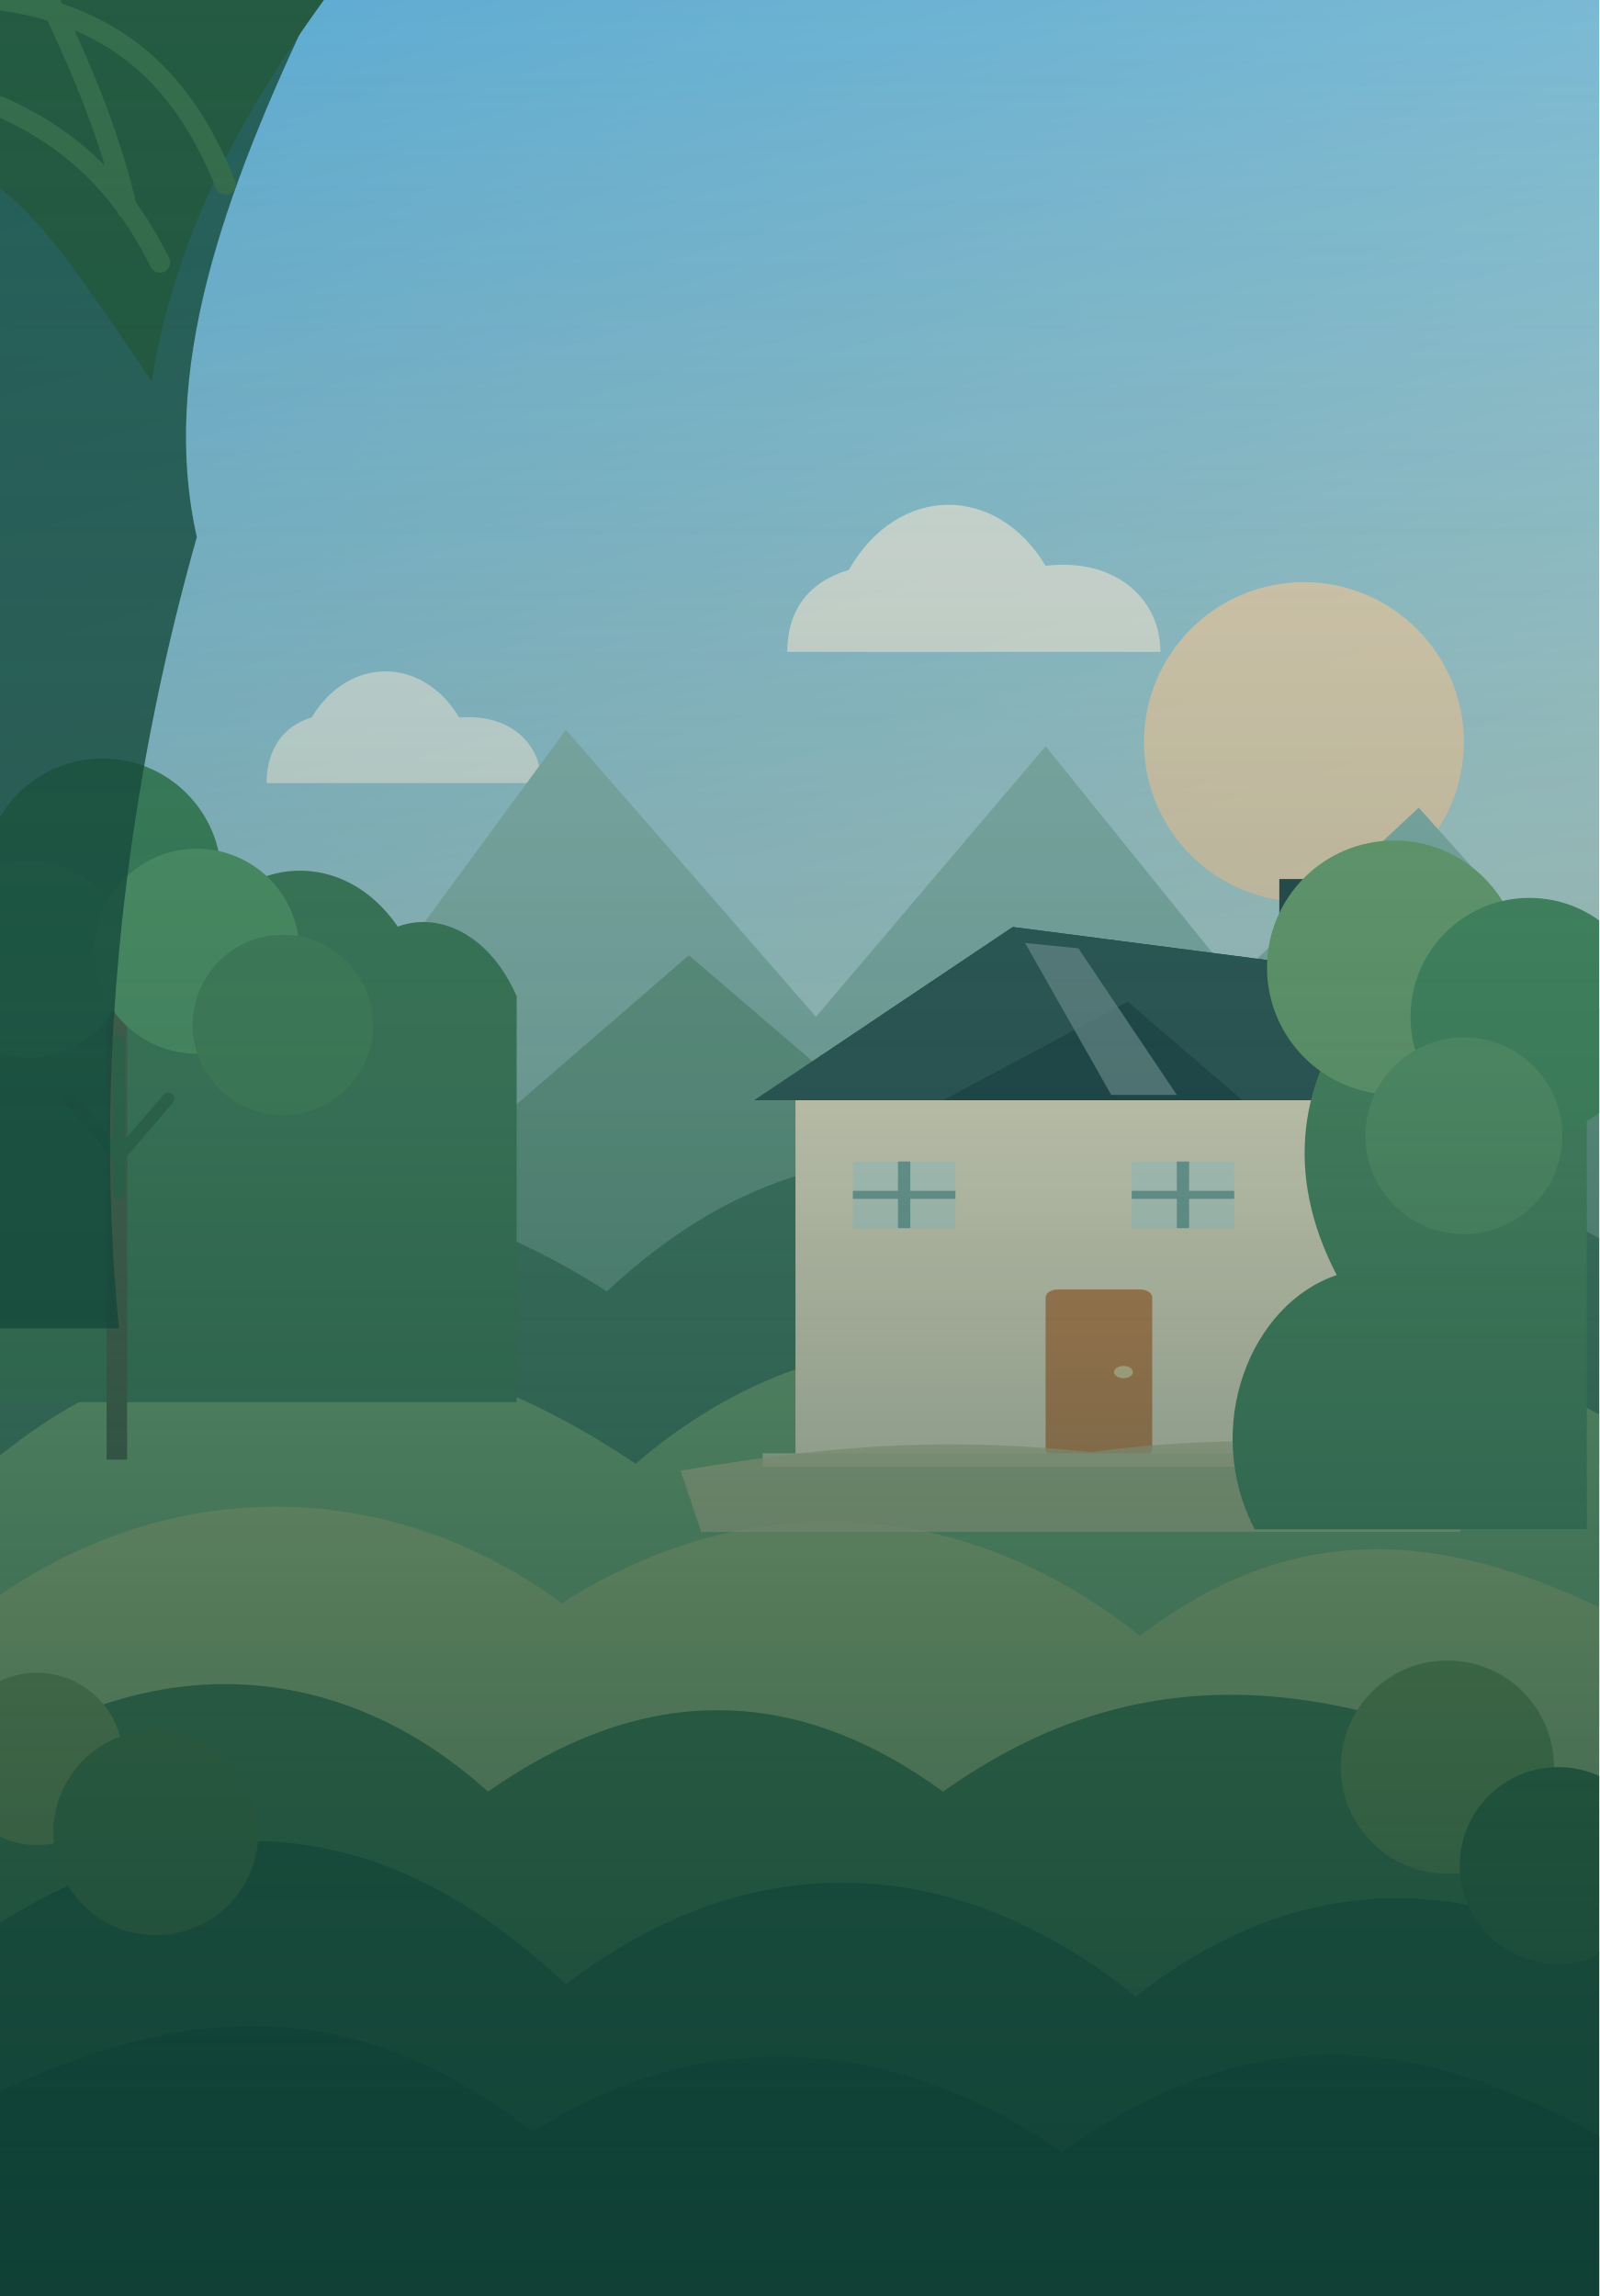
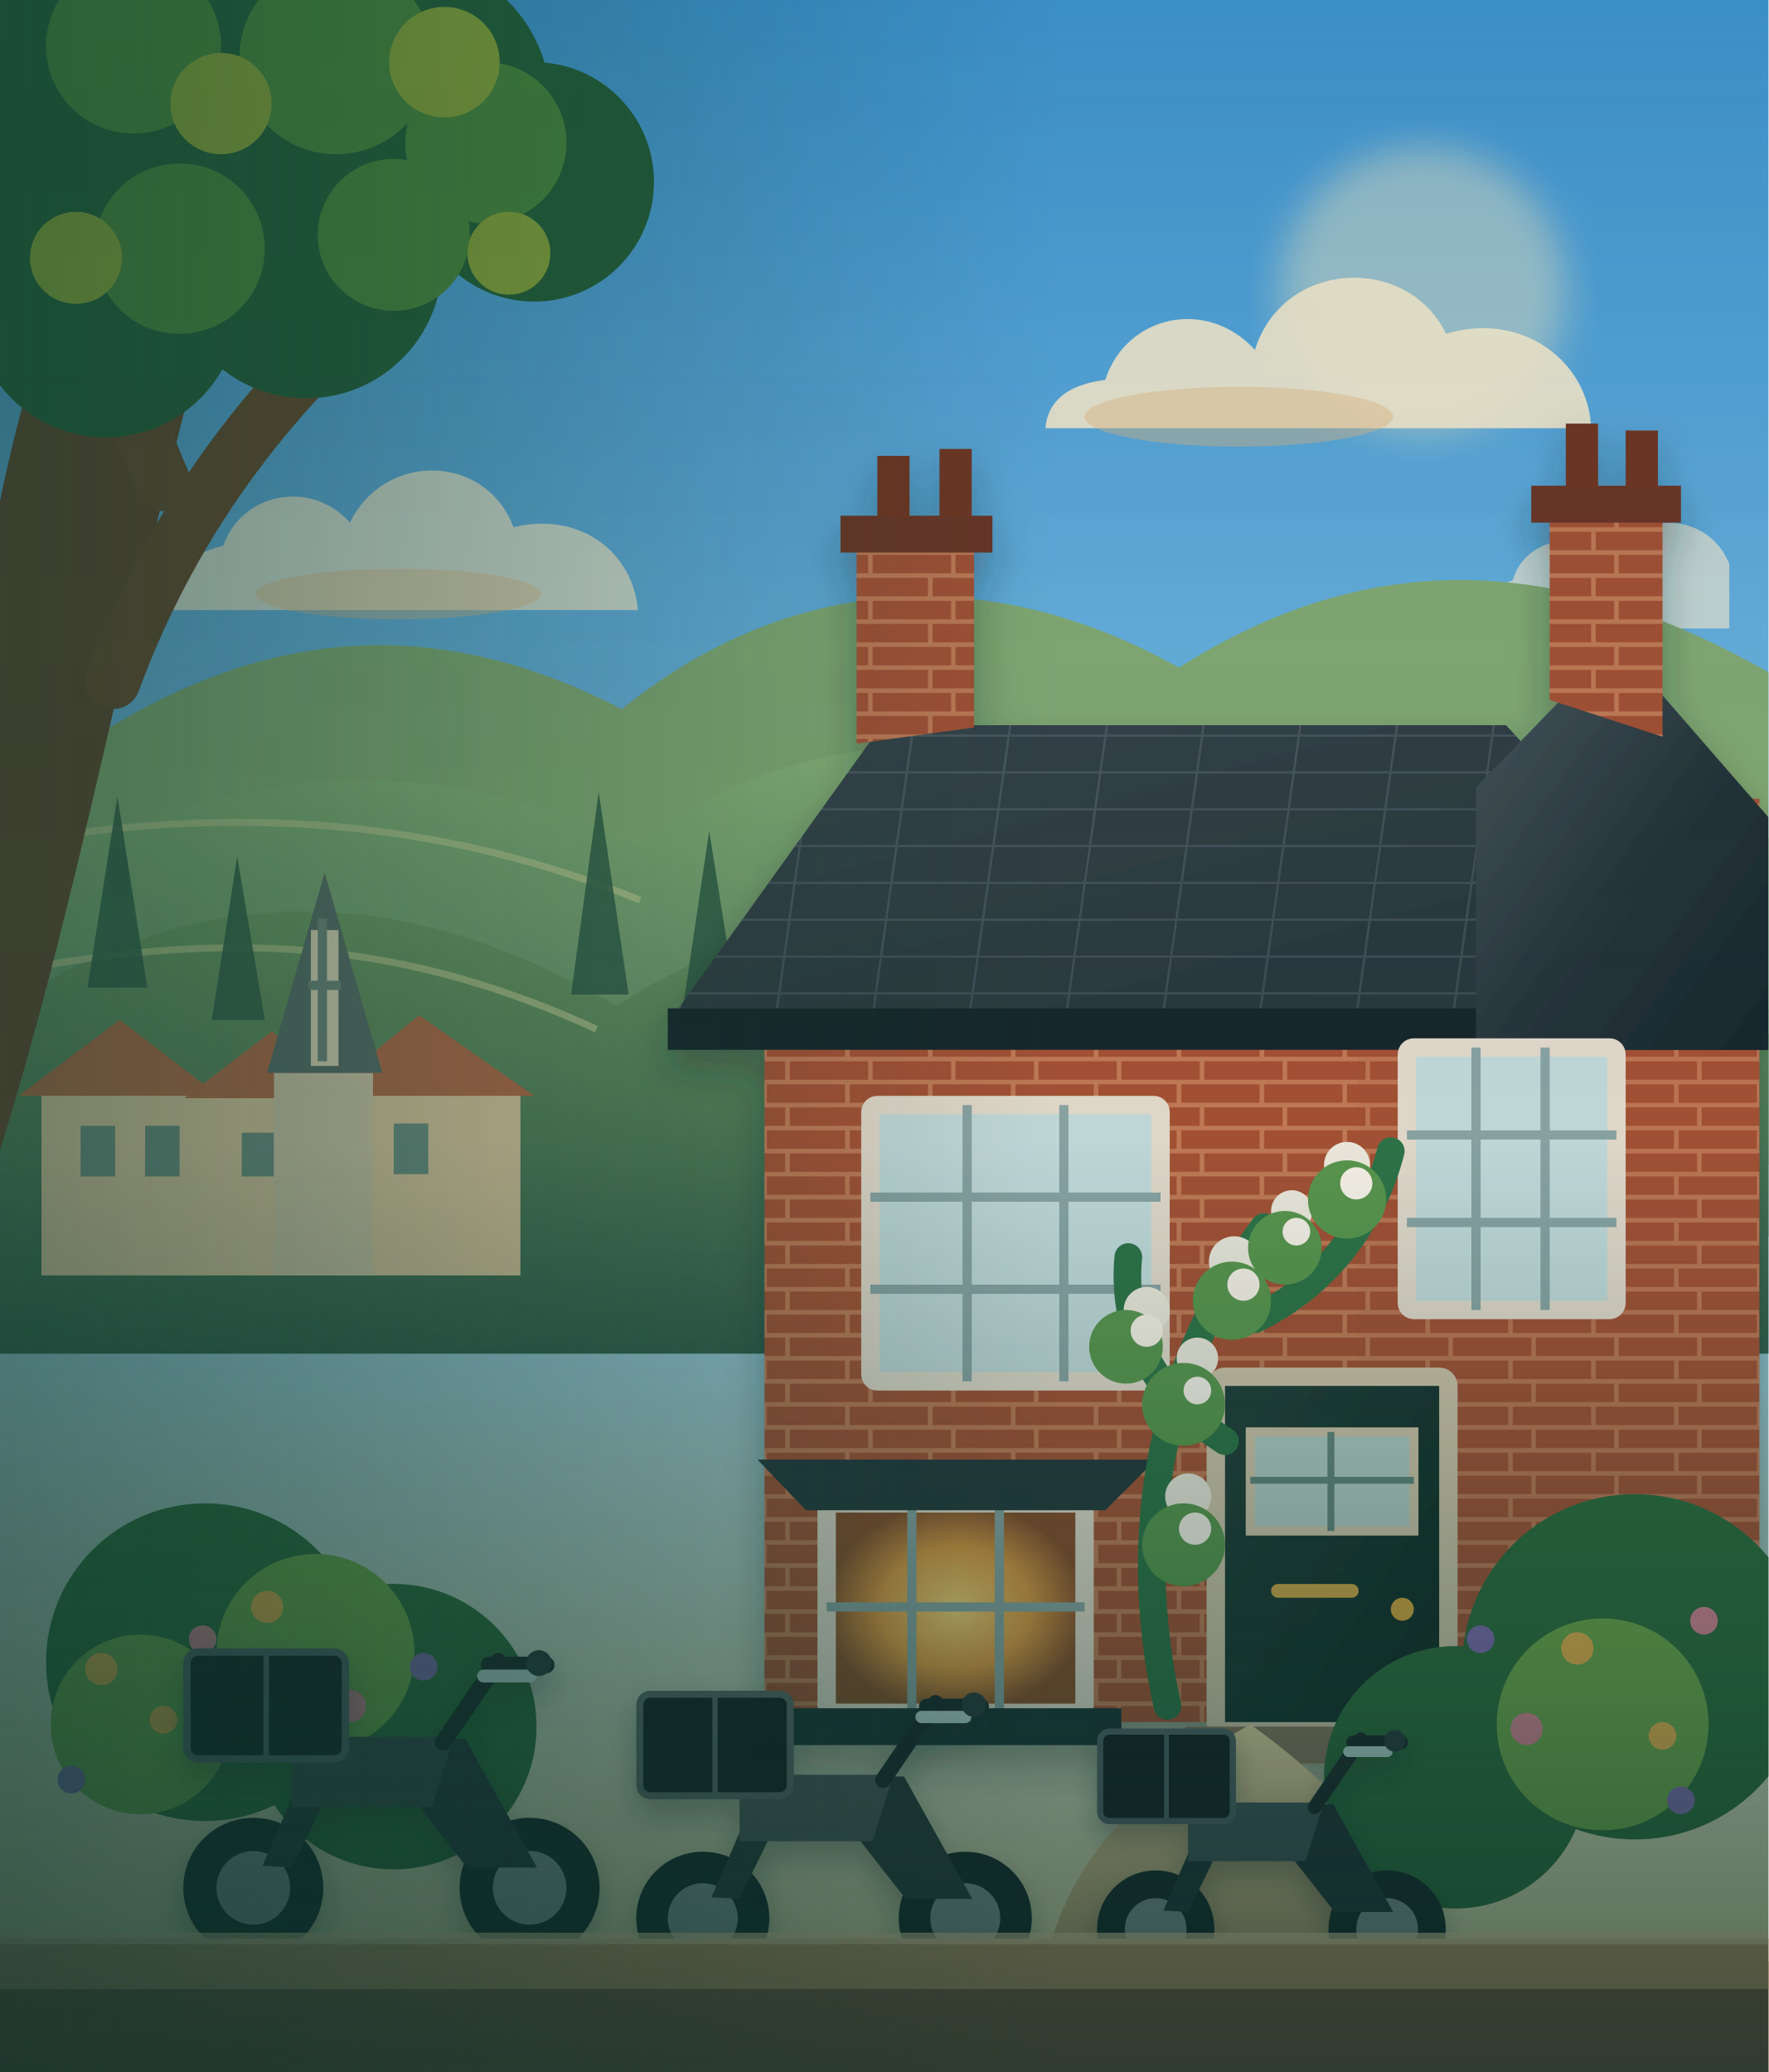
- <svg xmlns="http://www.w3.org/2000/svg" width="390" height="560" viewBox="0 0 390 560" preserveAspectRatio="xMidYMid slice">
+ <svg xmlns="http://www.w3.org/2000/svg" width="768" height="900" viewBox="0 0 768 900" preserveAspectRatio="xMidYMid slice">
  <defs>
-     <linearGradient id="householdSky" x1="0%" y1="0%" x2="20%" y2="100%">
-       <stop offset="0" stop-color="#59A9D2" />
-       <stop offset="0.56" stop-color="#B8D9D9" />
-       <stop offset="1" stop-color="#D4DFBF" />
-     </linearGradient>
-     <linearGradient id="householdShade" x1="0%" y1="0%" x2="0%" y2="100%">
-       <stop offset="0" stop-color="#123E35" stop-opacity="0" />
-       <stop offset="0.48" stop-color="#123E35" stop-opacity="0.28" />
-       <stop offset="1" stop-color="#0D3D34" stop-opacity="0.83" />
-     </linearGradient>
+     <linearGradient id="sky" x1="0" y1="0" x2="0" y2="1">
+       <stop offset="0" stop-color="#4199db" />
+       <stop offset=".55" stop-color="#86c6eb" />
+       <stop offset="1" stop-color="#f1d89e" />
+     </linearGradient>
+     <linearGradient id="hillFar" x1="0" y1="0" x2="0" y2="1">
+       <stop stop-color="#8eb77b" />
+       <stop offset="1" stop-color="#567f62" />
+     </linearGradient>
+     <linearGradient id="hillNear" x1="0" y1="0" x2="0" y2="1">
+       <stop stop-color="#719a63" />
+       <stop offset="1" stop-color="#365f4d" />
+     </linearGradient>
+     <linearGradient id="roof" x1="0" y1="0" x2="1" y2="1">
+       <stop stop-color="#4d5860" />
+       <stop offset=".55" stop-color="#26343b" />
+       <stop offset="1" stop-color="#17262d" />
+     </linearGradient>
+     <linearGradient id="door" x1="0" y1="0" x2="1" y2="1">
+       <stop stop-color="#253f3b" />
+       <stop offset="1" stop-color="#102724" />
+     </linearGradient>
+     <linearGradient id="path" x1="0" y1="0" x2="0" y2="1">
+       <stop stop-color="#e9d4a4" />
+       <stop offset="1" stop-color="#a9815a" />
+     </linearGradient>
+     <linearGradient id="shade" x1="0" y1="0" x2="0" y2="1">
+       <stop offset="0" stop-color="#0b392f" stop-opacity=".12" />
+       <stop offset=".55" stop-color="#0b392f" stop-opacity=".05" />
+       <stop offset="1" stop-color="#092f29" stop-opacity=".68" />
+     </linearGradient>
+     <linearGradient id="leftShade" x1="0" y1="0" x2="1" y2="0">
+       <stop stop-color="#123d31" stop-opacity=".48" />
+       <stop offset=".6" stop-color="#123d31" stop-opacity="0" />
+     </linearGradient>
+     <radialGradient id="windowGlow">
+       <stop stop-color="#ffd778" />
+       <stop offset=".58" stop-color="#e69b42" />
+       <stop offset="1" stop-color="#8c4e2b" />
+     </radialGradient>
+     <pattern id="brick" width="36" height="20" patternUnits="userSpaceOnUse">
+       <rect width="36" height="20" fill="#a95134" />
+       <path d="M0 0h36M0 20h36M0 10h36M18 0v10M8 10v10" fill="none" stroke="#d38a65" stroke-width="2" opacity=".72" />
+     </pattern>
+     <pattern id="slate" width="42" height="16" patternUnits="userSpaceOnUse" patternTransform="skewX(-8)">
+       <rect width="42" height="16" fill="#303d44" />
+       <path d="M0 15.5h42M21 0v16" fill="none" stroke="#637078" stroke-width="1" opacity=".6" />
+     </pattern>
+     <filter id="softShadow" x="-30%" y="-30%" width="160%" height="180%">
+       <feDropShadow dx="0" dy="9" stdDeviation="8" flood-color="#132d27" flood-opacity=".34" />
+     </filter>
+     <filter id="softBlur">
+       <feGaussianBlur stdDeviation="8" />
+     </filter>
  </defs>
-   <rect height="560" width="390" fill="url(#householdSky)" />
-   <circle cx="318" cy="181" fill="#F8D9B3" opacity="0.83" r="39" />
-   <path d="M207 139c12-21 36-21 48-1 17-2 28 8 28 21h-91c0-10 5-17 15-20Z" fill="#FFF5E6" opacity="0.7" />
-   <path d="M76 175c9-15 27-15 36 0 12-1 20 6 20 16H65c0-8 4-14 11-16Z" fill="#FFF8EC" opacity="0.64" />
-   <path d="M0 251 49 208l42 34 47-64 61 70 56-66 46 57 45-42 44 49v139H0Z" fill="#8CB9B4" />
-   <path d="m0 277 62-48 54 49 52-45 63 54 51-48 52 45 56-38v111H0Z" fill="#6C9F8D" />
-   <path d="M0 319c48-39 102-34 148-4 48-45 100-40 150-4 32-23 62-26 92-9v119H0Z" fill="#477E68" />
-   <path d="M0 355c52-42 109-29 155 2 48-41 102-35 144 0 32-28 59-30 91-12v95H0Z" fill="#75A879" />
-   <path d="M0 389c44-30 96-28 137 2 49-31 101-24 141 8 38-29 74-25 112-7v73H0Z" fill="#9BB780" />
-   <g transform="translate(0 87) scale(1 0.65)">
-     <path d="M194 270h151v143H194z" fill="#F5EAD0" />
-     <path d="M184 279 247 214l110 22 18 43Z" fill="#244A4E" />
-     <path d="m247 214 110 22 18 43h-72l-28-37-45 37h-46Z" fill="#315C5C" />
-     <path d="m250 220 13 2 24 55h-16Z" fill="#78989A" opacity="0.76" />
-     <path d="M312 221v-25h15v28" fill="#294E4F" />
-     <rect x="208" y="302" width="25" height="25" fill="#D8EAE0" />
-     <path d="M220.5 302v25m-12.5-12.5h25" stroke="#83AFAA" stroke-width="3" />
-     <rect x="276" y="302" width="25" height="25" fill="#D8EAE0" />
-     <path d="M288.5 302v25M276 314.5h25" stroke="#83AFAA" stroke-width="3" />
-     <rect x="255" y="350" width="26" height="63" rx="3" fill="#D98D57" />
-     <circle cx="274" cy="381" fill="#F4D9A6" r="2.3" />
-     <path d="M186 414h175" stroke="#D0D2B4" stroke-width="5" />
-     <path d="M166 418c42-11 68-12 100-7 35-7 66-5 97 8l-7 22H171Z" fill="#C8C49C" opacity="0.72" />
-   </g>
-   <path d="M0 236c13-17 32-22 48-8 12-20 36-21 49-2 11-4 23 3 29 17v99H0Z" fill="#43815F" />
-   <rect x="26" y="217" width="5" height="139" fill="#4D6650" />
-   <circle cx="25" cy="214" r="29" fill="#3F865F" />
-   <circle cx="7" cy="234" r="24" fill="#4D9668" />
-   <circle cx="48" cy="232" r="25" fill="#559B6D" />
-   <circle cx="69" cy="250" r="22" fill="#498A61" />
-   <path d="M29 254v37m-12-23 12 14 12-14" fill="none" stroke="#356D50" stroke-linecap="round" stroke-width="3" />
-   <path d="M332 244c14-22 40-22 55-1v130h-81c-13-25-1-55 20-62-13-25-9-48 6-67Z" fill="#508F68" />
-   <circle cx="340" cy="236" r="31" fill="#72A978" />
-   <circle cx="373" cy="248" r="29" fill="#4C9268" />
-   <circle cx="357" cy="277" r="24" fill="#5E9D70" />
-   <path d="M0 428c42-27 86-21 119 9 37-26 74-27 111 0 49-35 100-29 160 4v119H0Z" fill="#437A52" />
-   <path d="M0 469c56-35 101-20 138 15 47-36 97-31 139 3 34-27 73-32 113-11v84H0Z" fill="#285F45" />
-   <path d="M0 510c49-23 89-22 130 10 45-29 92-21 129 5 43-31 83-31 131-4v39H0Z" fill="#1B503D" />
-   <path d="M0 324V0h77C54 48 39 91 48 131c-15 53-26 121-19 193Z" fill="#174D3F" opacity="0.8" />
-   <path d="M0 0h79C55 33 42 62 37 93 22 71 11 54 0 46Z" fill="#245B42" />
-   <path d="M0 0c29 4 45 20 55 45M0 26c18 8 30 20 39 38M12 0c9 19 15 34 19 51" fill="none" stroke="#356E4D" stroke-linecap="round" stroke-width="5" />
-   <circle cx="9" cy="429" fill="#77955B" r="21" />
-   <circle cx="38" cy="447" fill="#49794B" r="25" />
-   <circle cx="353" cy="431" fill="#6B9257" r="26" />
-   <circle cx="380" cy="455" fill="#386D47" r="24" />
-   <rect height="560" width="390" fill="url(#householdShade)" />
+   <rect width="768" height="900" fill="url(#sky)" />
+   <circle cx="618" cy="126" r="62" fill="#fff0c8" opacity=".45" filter="url(#softBlur)" />
+   <g fill="#fff1d5" opacity=".9">
+     <path d="M480 165c9-28 44-36 65-13 12-39 66-42 83-7 33-10 62 12 63 41H454c1-12 10-19 26-21Z" />
+     <path d="M97 237c8-23 38-29 55-10 15-31 59-30 71 2 29-7 52 11 54 36H70c2-15 11-24 27-28Z" opacity=".84" />
+     <path d="M657 252c5-18 29-23 42-9 11-22 43-21 52 2v28h-112c1-10 7-17 18-21Z" opacity=".72" />
+   </g>
+   <g fill="#e8b982" opacity=".42">
+     <ellipse cx="538" cy="181" rx="67" ry="13" />
+     <ellipse cx="173" cy="258" rx="62" ry="11" />
+   </g>
+   <path d="M0 350c90-74 175-91 270-42 72-58 158-65 242-18 85-54 168-48 256 2v214H0Z" fill="#87ad76" />
+   <path d="M0 390c86-58 181-68 276-23 69-51 152-57 236-14 87-44 170-37 256 11v173H0Z" fill="url(#hillFar)" />
+   <path d="M0 439c95-64 186-50 268-2 80-54 173-45 252 7 90-44 168-38 248 5v139H0Z" fill="url(#hillNear)" />
+   <g fill="none" stroke="#d3d69a" stroke-width="3" opacity=".55">
+     <path d="M0 367c104-19 194-10 278 24" />
+     <path d="M15 420c92-16 163-10 244 27" />
+   </g>
+   <g fill="#315b45" opacity=".86">
+     <path d="m38 429 13-83 13 83Z" />
+     <path d="m92 443 11-71 12 71Z" />
+     <path d="m248 432 12-88 13 88Z" />
+     <path d="m294 455 14-94 15 94Z" />
+     <path d="m712 438 14-86 13 86Z" />
+   </g>
+   <g opacity=".96">
+     <path d="M18 475h208v79H18Z" fill="#e4c8a0" />
+     <g fill="#b86643">
+       <path d="m8 476 44-33 43 33Z" />
+       <path d="m80 477 38-29 39 29Z" />
+       <path d="m139 476 43-35 50 35Z" />
+     </g>
+     <g fill="#6f8c83">
+       <rect x="35" y="489" width="15" height="22" />
+       <rect x="63" y="489" width="15" height="22" />
+       <rect x="105" y="492" width="14" height="19" />
+       <rect x="171" y="488" width="15" height="22" />
+     </g>
+     <path d="M119 466h43v88h-43Z" fill="#d8c7aa" />
+     <path d="m116 466 25-87 25 87Z" fill="#596966" />
+     <rect x="135" y="404" width="12" height="59" fill="#e5d7ba" />
+     <path d="M134 428h14M140 399v62" stroke="#71837c" stroke-width="4" />
+   </g>
+   <g filter="url(#softShadow)">
+     <path d="M332 404h418v344H332Z" fill="url(#brick)" />
+     <path d="M590 347h174v401H590Z" fill="#9e4b32" />
+     <path d="M590 347h174v401H590Z" fill="url(#brick)" opacity=".92" />
+     <path d="M294 439 383 315h271l114 124Z" fill="url(#roof)" />
+     <path d="M294 439 383 315h271l114 124Z" fill="url(#slate)" opacity=".72" />
+     <path d="M290 438h478v18H290Z" fill="#17262c" />
+     <path d="M641 342 702 279l66 76v101H641Z" fill="url(#roof)" />
+     <path d="M372 323v-98h51v91" fill="url(#brick)" />
+     <path d="M365 224h66v16h-66Z" fill="#6e3428" />
+     <path d="M381 225v-27h14v27M408 225v-30h14v30" fill="#753522" />
+     <path d="M673 304v-91h49v107" fill="url(#brick)" />
+     <path d="M665 211h65v16h-65Z" fill="#6e3428" />
+     <path d="M680 212v-28h14v28M706 212v-25h14v25" fill="#753522" />
+     <g stroke="#e9ded0" stroke-width="8">
+       <rect x="378" y="480" width="126" height="120" rx="3" fill="#c8dedf" />
+       <rect x="611" y="455" width="91" height="114" rx="3" fill="#c8dedf" />
+       <rect x="359" y="653" width="112" height="91" rx="3" fill="url(#windowGlow)" />
+     </g>
+     <g fill="none" stroke="#8da6a7" stroke-width="4">
+       <path d="M420 480v120M462 480v120M378 520h126M378 560h126" />
+       <path d="M641 455v114M671 455v114M611 493h91M611 531h91" />
+       <path d="M396 653v91M434 653v91M359 698h112" />
+     </g>
+     <path d="M329 634h173l-22 22H350Z" fill="#26373d" />
+     <path d="M343 742h144v16H343Z" fill="#1e3034" />
+     <rect x="528" y="598" width="101" height="154" rx="4" fill="url(#door)" stroke="#d7c8ae" stroke-width="8" />
+     <path d="M543 622h71v43h-71Z" fill="#b8d0ca" stroke="#d7c8ae" stroke-width="4" />
+     <path d="M578 622v43M543 643h71" stroke="#66877d" stroke-width="3" />
+     <circle cx="609" cy="699" r="5" fill="#dba841" />
+     <rect x="552" y="688" width="38" height="6" rx="3" fill="#d9aa49" />
+     <path d="M515 750h130v16H515Z" fill="#8d735f" />
+   </g>
+   <g>
+     <path d="M507 741c-17-77-2-150 42-208M532 626c-31-20-45-48-42-80M545 573c31-15 51-42 59-73" fill="none" stroke="#2f7448" stroke-width="12" stroke-linecap="round" />
+     <g fill="#f4eee2">
+       <circle cx="498" cy="569" r="10" />
+       <circle cx="520" cy="590" r="9" />
+       <circle cx="536" cy="548" r="11" />
+       <circle cx="561" cy="526" r="9" />
+       <circle cx="585" cy="506" r="10" />
+       <circle cx="516" cy="650" r="10" />
+     </g>
+     <g fill="#5c984f">
+       <circle cx="489" cy="585" r="16" />
+       <circle cx="514" cy="610" r="18" />
+       <circle cx="535" cy="565" r="17" />
+       <circle cx="558" cy="542" r="16" />
+       <circle cx="585" cy="521" r="17" />
+       <circle cx="514" cy="671" r="18" />
+     </g>
+     <g fill="#fff7ed">
+       <circle cx="498" cy="578" r="7" />
+       <circle cx="520" cy="604" r="6" />
+       <circle cx="540" cy="558" r="7" />
+       <circle cx="563" cy="535" r="6" />
+       <circle cx="589" cy="514" r="7" />
+       <circle cx="519" cy="664" r="7" />
+     </g>
+   </g>
+   <path d="M450 900c-2-71 26-113 93-151 53 38 89 87 112 151Z" fill="url(#path)" />
+   <g fill="#2f6b3d">
+     <circle cx="89" cy="722" r="69" />
+     <circle cx="171" cy="750" r="62" />
+     <circle cx="710" cy="724" r="75" />
+     <circle cx="632" cy="772" r="57" />
+   </g>
+   <g fill="#72a94c">
+     <circle cx="61" cy="749" r="39" />
+     <circle cx="137" cy="718" r="43" />
+     <circle cx="696" cy="749" r="46" />
+   </g>
+   <g fill="#f1b34e">
+     <circle cx="44" cy="725" r="7" />
+     <circle cx="71" cy="747" r="6" />
+     <circle cx="116" cy="698" r="7" />
+     <circle cx="685" cy="716" r="7" />
+     <circle cx="722" cy="754" r="6" />
+   </g>
+   <g fill="#df8498">
+     <circle cx="88" cy="712" r="6" />
+     <circle cx="152" cy="741" r="7" />
+     <circle cx="663" cy="751" r="7" />
+     <circle cx="740" cy="704" r="6" />
+   </g>
+   <g fill="#826bb2">
+     <circle cx="31" cy="773" r="6" />
+     <circle cx="184" cy="724" r="6" />
+     <circle cx="643" cy="712" r="6" />
+     <circle cx="730" cy="782" r="6" />
+   </g>
+   <g transform="translate(54 684) scale(.8)" filter="url(#softShadow)">
+     <circle cx="70" cy="170" r="38" fill="#172126" />
+     <circle cx="70" cy="170" r="20" fill="#849092" />
+     <circle cx="220" cy="170" r="38" fill="#172126" />
+     <circle cx="220" cy="170" r="20" fill="#849092" />
+     <path d="M75 158 105 89h80l39 70h-38l-29-37h-48l-18 37Z" fill="#263238" />
+     <path d="M91 88h88l-12 38h-76Z" fill="#39464c" />
+     <path d="M173 91 203 47M198 49h31" fill="none" stroke="#1b272b" stroke-width="9" stroke-linecap="round" />
+     <rect x="34" y="42" width="86" height="58" rx="6" fill="#151e22" stroke="#526168" stroke-width="4" />
+     <path d="M77 42v58" stroke="#526168" stroke-width="3" />
+     <path d="M195 55h25" stroke="#b9d4d1" stroke-width="7" stroke-linecap="round" />
+     <circle cx="225" cy="48" r="7" fill="#2c373c" />
+   </g>
+   <g transform="translate(252 704) scale(.76)" filter="url(#softShadow)">
+     <circle cx="70" cy="170" r="38" fill="#172126" />
+     <circle cx="70" cy="170" r="20" fill="#849092" />
+     <circle cx="220" cy="170" r="38" fill="#172126" />
+     <circle cx="220" cy="170" r="20" fill="#849092" />
+     <path d="M75 158 105 89h80l39 70h-38l-29-37h-48l-18 37Z" fill="#2c3438" />
+     <path d="M91 88h88l-12 38h-76Z" fill="#4e5558" />
+     <path d="M173 91 203 47M198 49h31" fill="none" stroke="#1b272b" stroke-width="9" stroke-linecap="round" />
+     <rect x="34" y="42" width="86" height="58" rx="6" fill="#171f22" stroke="#5d6669" stroke-width="4" />
+     <path d="M77 42v58" stroke="#5d6669" stroke-width="3" />
+     <path d="M195 55h25" stroke="#b9d4d1" stroke-width="7" stroke-linecap="round" />
+     <circle cx="225" cy="48" r="7" fill="#2c373c" />
+   </g>
+   <g transform="translate(455 724) scale(.67)" filter="url(#softShadow)">
+     <circle cx="70" cy="170" r="38" fill="#172126" />
+     <circle cx="70" cy="170" r="20" fill="#849092" />
+     <circle cx="220" cy="170" r="38" fill="#172126" />
+     <circle cx="220" cy="170" r="20" fill="#849092" />
+     <path d="M75 158 105 89h80l39 70h-38l-29-37h-48l-18 37Z" fill="#222f34" />
+     <path d="M91 88h88l-12 38h-76Z" fill="#435158" />
+     <path d="M173 91 203 47M198 49h31" fill="none" stroke="#1b272b" stroke-width="9" stroke-linecap="round" />
+     <rect x="34" y="42" width="86" height="58" rx="6" fill="#151e22" stroke="#526168" stroke-width="4" />
+     <path d="M77 42v58" stroke="#526168" stroke-width="3" />
+     <path d="M195 55h25" stroke="#b9d4d1" stroke-width="7" stroke-linecap="round" />
+     <circle cx="225" cy="48" r="7" fill="#2c373c" />
+   </g>
+   <path d="M-24 570C25 440 47 307 82 171 103 93 137 39 186-16h-91C34 76 5 170-12 285Z" fill="#67432c" />
+   <path d="M49 296c35-95 103-171 206-227M71 210C45 150 30 83 39 7M103 148c45-33 91-62 149-75" fill="none" stroke="#6b472d" stroke-width="24" stroke-linecap="round" />
+   <g fill="#255e39">
+     <circle cx="27" cy="55" r="67" />
+     <circle cx="101" cy="35" r="74" />
+     <circle cx="176" cy="45" r="63" />
+     <circle cx="232" cy="79" r="52" />
+     <circle cx="46" cy="132" r="58" />
+     <circle cx="133" cy="114" r="59" />
+   </g>
+   <g fill="#4c883d">
+     <circle cx="58" cy="20" r="38" />
+     <circle cx="146" cy="25" r="42" />
+     <circle cx="211" cy="62" r="35" />
+     <circle cx="78" cy="108" r="37" />
+     <circle cx="171" cy="102" r="33" />
+   </g>
+   <g fill="#90a83a">
+     <circle cx="96" cy="45" r="22" />
+     <circle cx="193" cy="27" r="24" />
+     <circle cx="33" cy="112" r="20" />
+     <circle cx="221" cy="110" r="18" />
+   </g>
+   <path d="M0 852h768v48H0Z" fill="#81553d" />
+   <path d="M0 842h768v22H0Z" fill="#c39166" />
+   <path d="M0 842h768" stroke="#efd0a4" stroke-width="5" opacity=".7" />
+   <rect width="768" height="900" fill="url(#leftShade)" />
+   <rect width="768" height="900" fill="url(#shade)" />
</svg>
